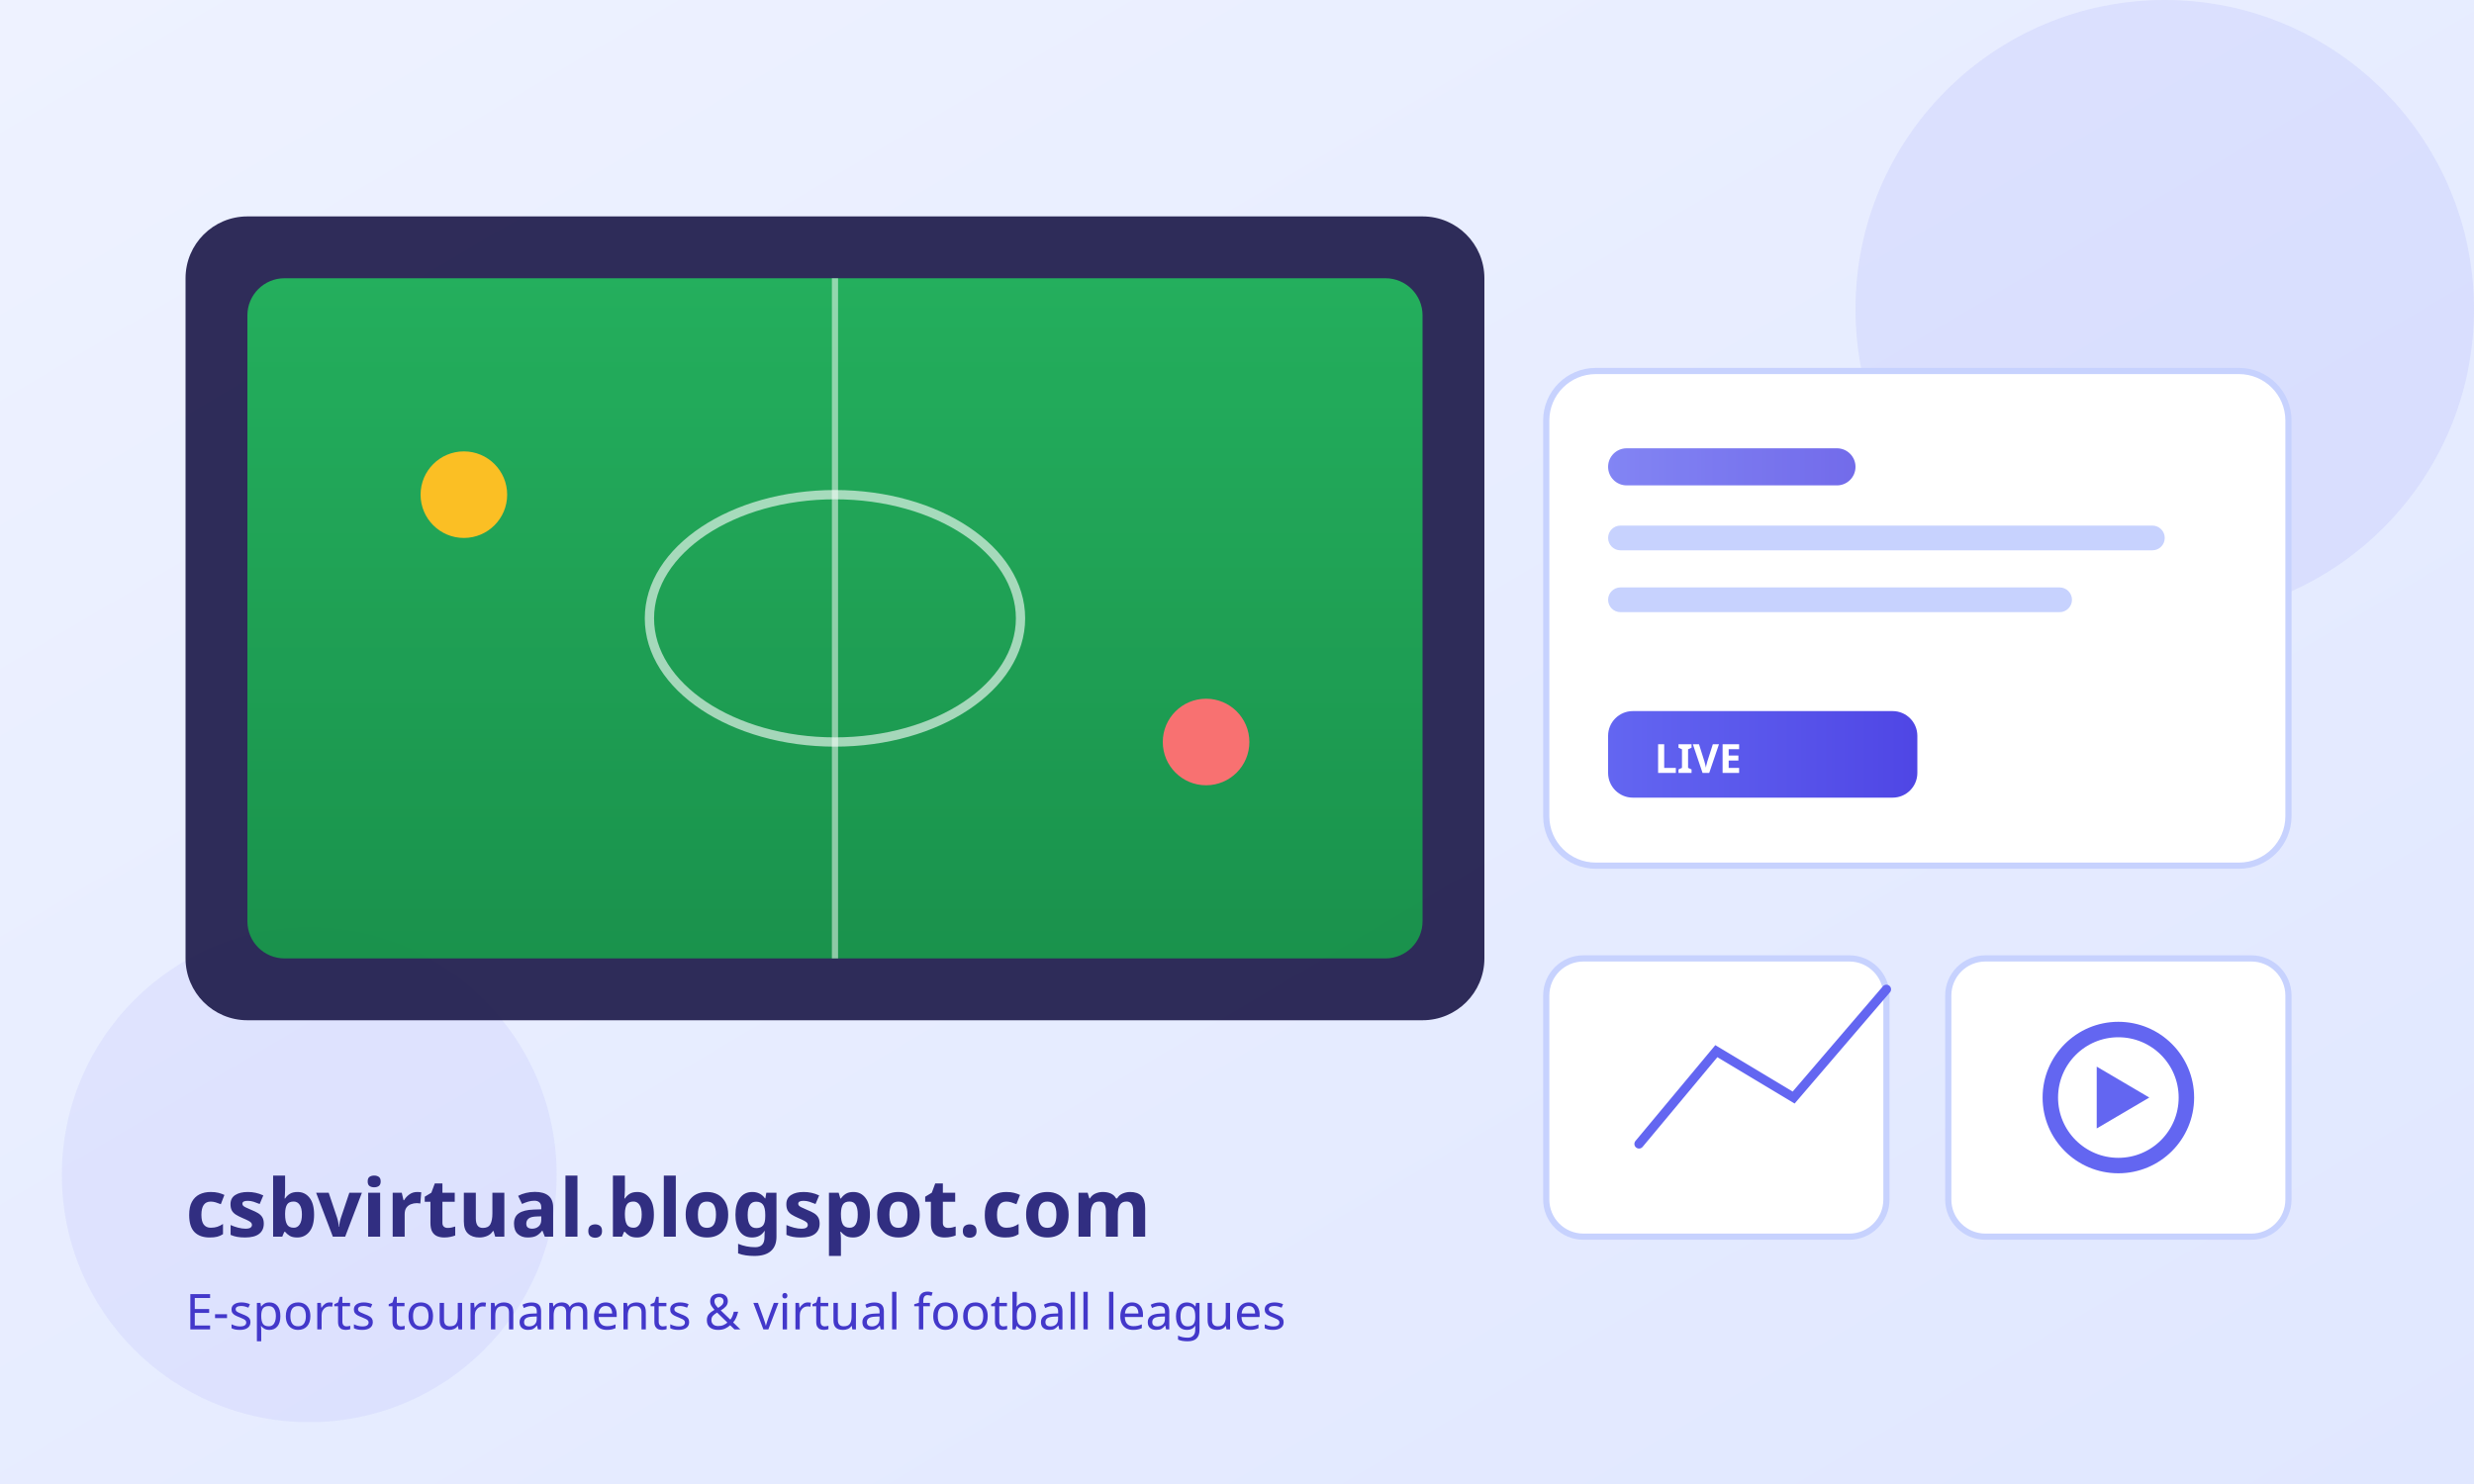
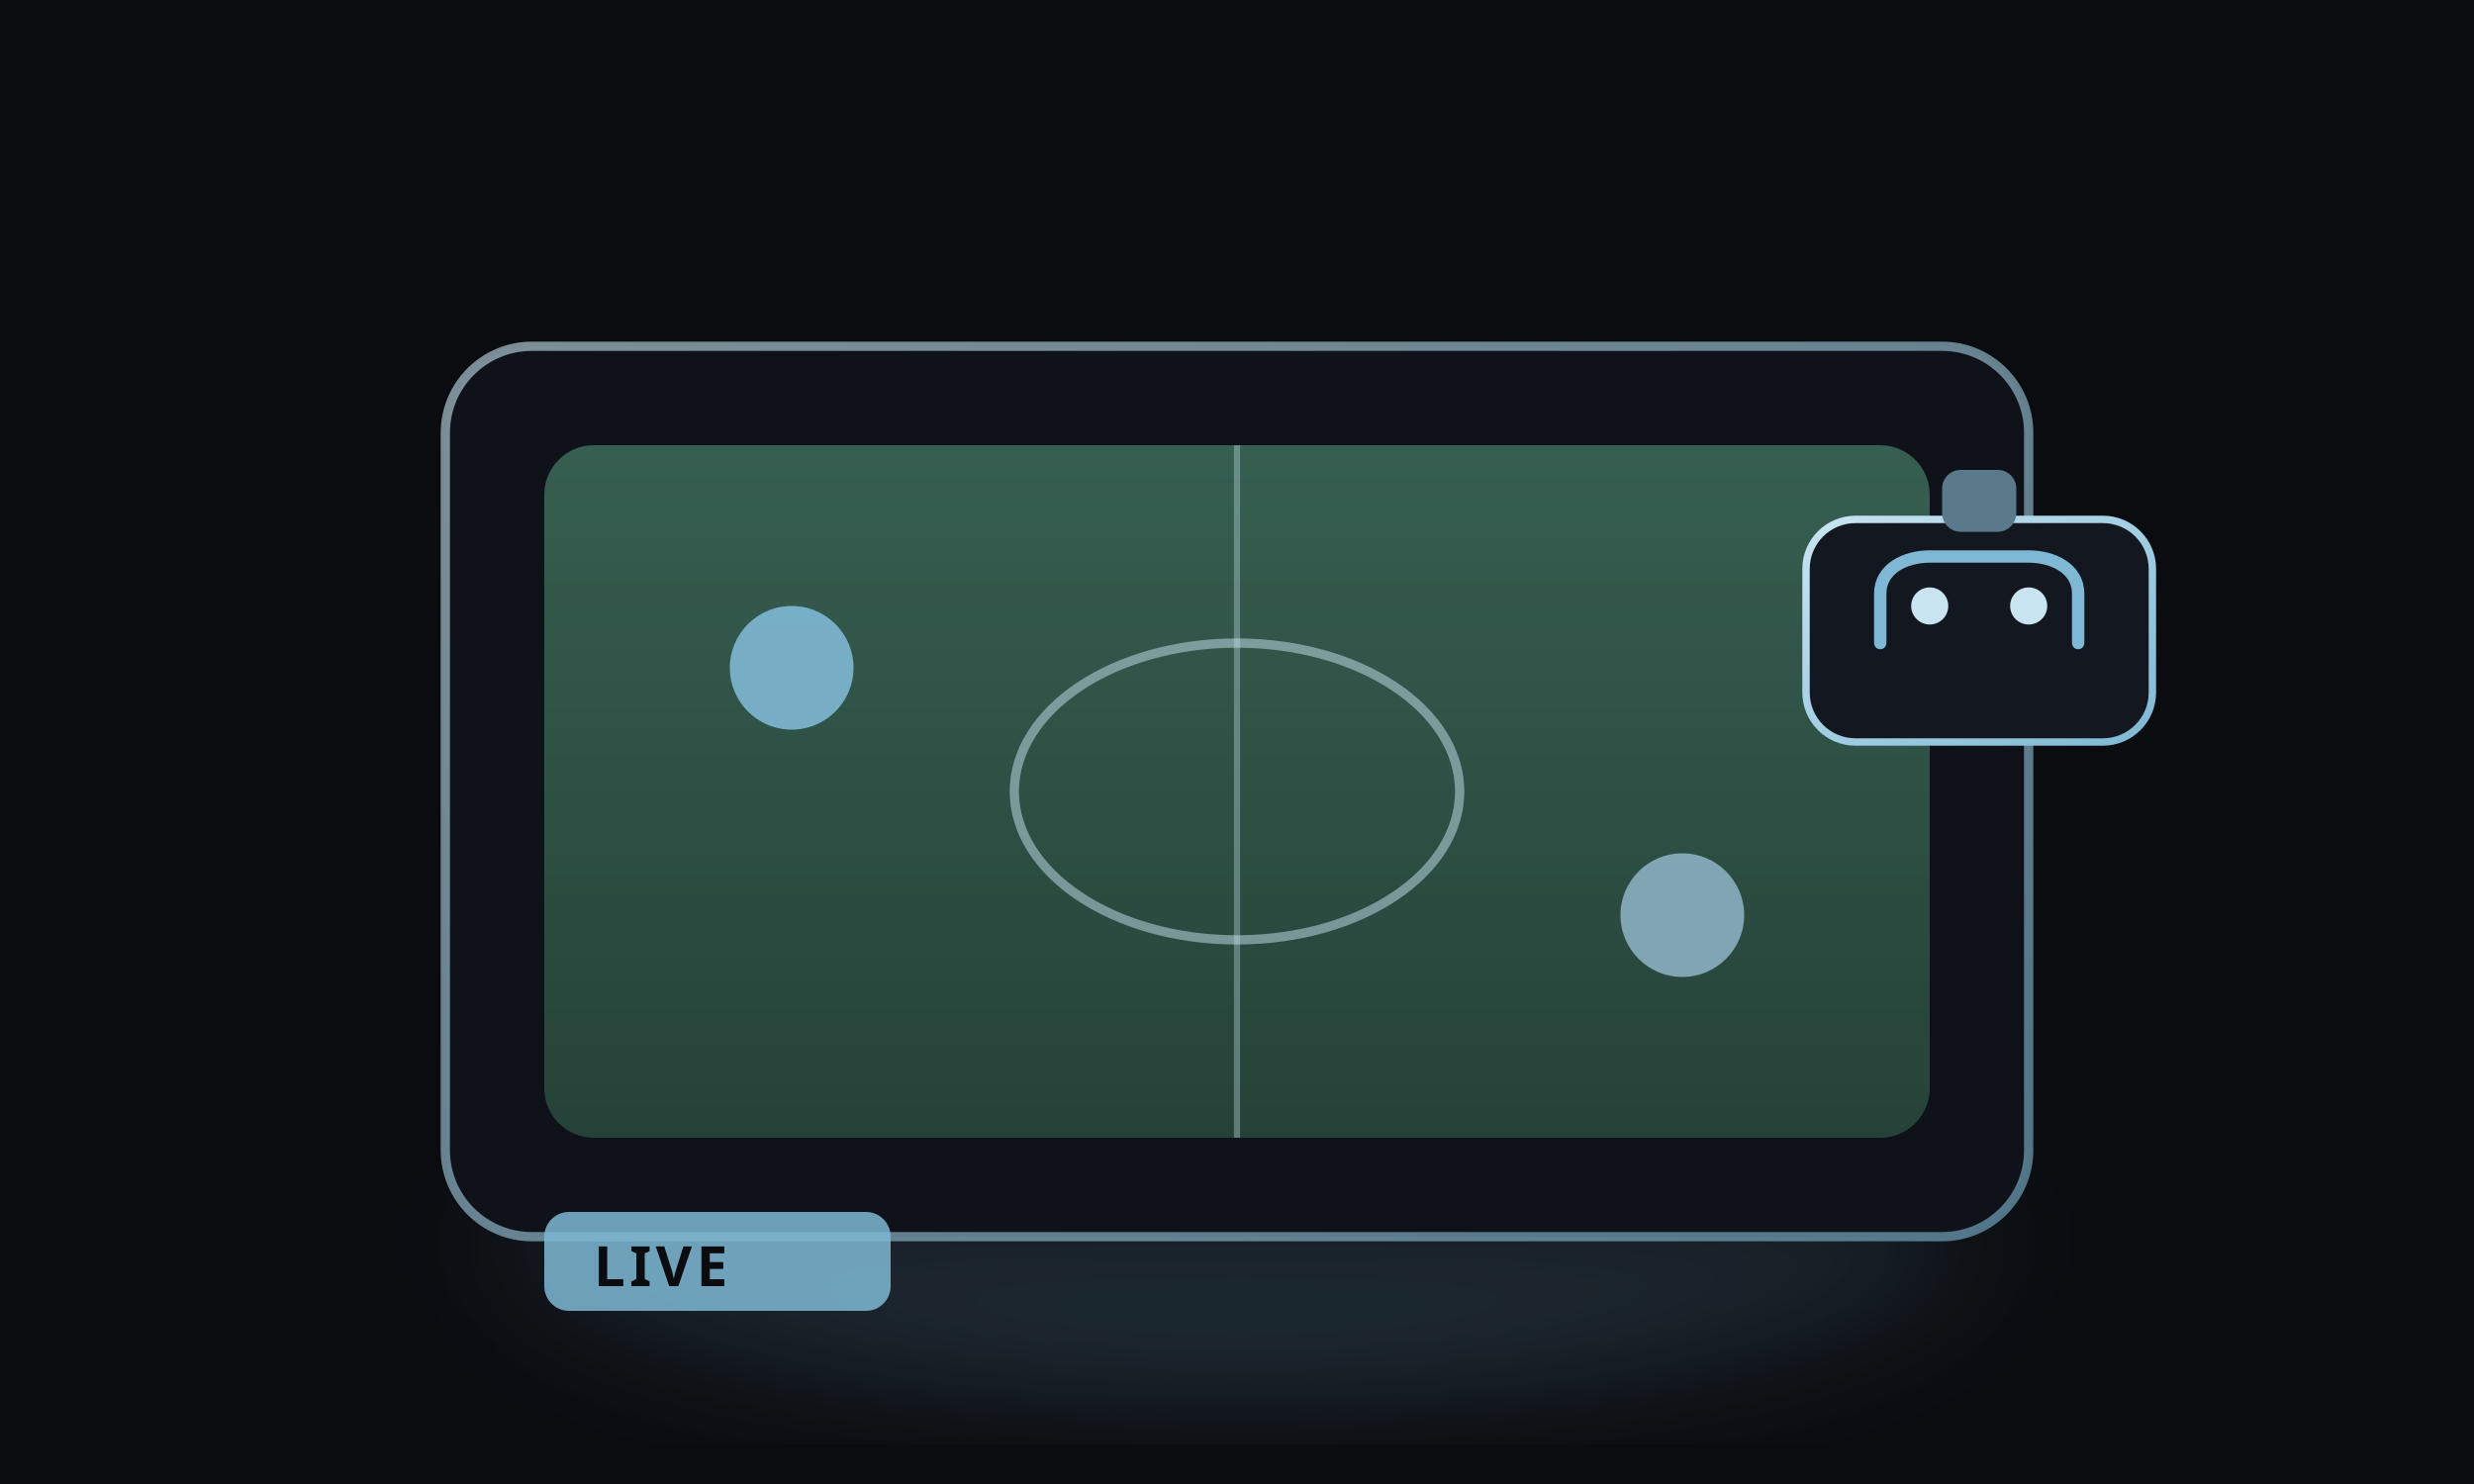
- <svg xmlns="http://www.w3.org/2000/svg" viewBox="0 0 800 480" role="img" aria-label="CSB Virtual e-sports">
+ <svg xmlns="http://www.w3.org/2000/svg" viewBox="0 0 400 240" role="img" aria-label="CSB Virtual">
  <defs>
-     <linearGradient id="bg2" x1="0%" y1="0%" x2="100%" y2="100%">
-       <stop offset="0%" stop-color="#eef2ff" />
-       <stop offset="100%" stop-color="#e0e7ff" />
+     <linearGradient id="csb-ice" x1="0%" y1="0%" x2="100%" y2="100%">
+       <stop offset="0%" stop-color="#c8e4f0" />
+       <stop offset="100%" stop-color="#7eb8d4" />
    </linearGradient>
-     <linearGradient id="accent2" x1="0%" y1="0%" x2="100%" y2="0%">
-       <stop offset="0%" stop-color="#6366f1" />
-       <stop offset="100%" stop-color="#4f46e5" />
+     <linearGradient id="csb-field" x1="0%" y1="0%" x2="0%" y2="100%">
+       <stop offset="0%" stop-color="#3d6b5a" />
+       <stop offset="100%" stop-color="#2a4a3d" />
    </linearGradient>
-     <linearGradient id="field" x1="0%" y1="0%" x2="0%" y2="100%">
-       <stop offset="0%" stop-color="#22c55e" />
-       <stop offset="100%" stop-color="#16a34a" />
+     <linearGradient id="csb-glow" x1="50%" y1="100%" x2="50%" y2="0%">
+       <stop offset="0%" stop-color="#7eb8d4" stop-opacity="0.25" />
+       <stop offset="100%" stop-color="#7eb8d4" stop-opacity="0" />
    </linearGradient>
+     <filter id="csb-blur" x="-20%" y="-20%" width="140%" height="140%">
+       <feGaussianBlur stdDeviation="10" />
+     </filter>
  </defs>
-   <rect width="800" height="480" fill="url(#bg2)" />
-   <circle cx="700" cy="100" r="100" fill="#6366f1" opacity="0.1" />
-   <circle cx="100" cy="380" r="80" fill="#6366f1" opacity="0.08" />
-   <rect x="60" y="70" width="420" height="260" rx="20" fill="#1e1b4b" opacity="0.92" />
-   <rect x="80" y="90" width="380" height="220" rx="12" fill="url(#field)" opacity="0.85" />
-   <ellipse cx="270" cy="200" rx="60" ry="40" fill="none" stroke="#fff" stroke-width="3" opacity="0.6" />
-   <line x1="270" y1="90" x2="270" y2="310" stroke="#fff" stroke-width="2" opacity="0.5" />
-   <circle cx="150" cy="160" r="14" fill="#fbbf24" />
-   <circle cx="390" cy="240" r="14" fill="#f87171" />
-   <rect x="500" y="120" width="240" height="160" rx="16" fill="#fff" stroke="#c7d2fe" stroke-width="2" />
-   <rect x="520" y="145" width="80" height="12" rx="6" fill="url(#accent2)" opacity="0.8" />
-   <rect x="520" y="170" width="180" height="8" rx="4" fill="#c7d2fe" />
-   <rect x="520" y="190" width="150" height="8" rx="4" fill="#c7d2fe" />
-   <rect x="520" y="230" width="100" height="28" rx="8" fill="url(#accent2)" />
-   <text x="535" y="250" font-family="system-ui, sans-serif" font-size="13" font-weight="700" fill="#fff">LIVE</text>
-   <rect x="500" y="310" width="110" height="90" rx="12" fill="#fff" stroke="#c7d2fe" stroke-width="2" />
-   <path d="M530 370 L555 340 L580 355 L610 320" fill="none" stroke="#6366f1" stroke-width="3" stroke-linecap="round" />
-   <rect x="630" y="310" width="110" height="90" rx="12" fill="#fff" stroke="#c7d2fe" stroke-width="2" />
-   <circle cx="685" cy="355" r="22" fill="none" stroke="#6366f1" stroke-width="5" />
-   <polygon points="678,345 678,365 695,355" fill="#6366f1" />
-   <text x="60" y="400" font-family="system-ui, sans-serif" font-size="26" font-weight="700" fill="#312e81">csbvirtual.blogspot.com</text>
-   <text x="60" y="430" font-family="system-ui, sans-serif" font-size="16" fill="#4338ca">E-sports tournaments &amp; virtual football leagues</text>
+   <rect width="400" height="240" fill="#0a0c10" />
+   <ellipse cx="200" cy="200" rx="120" ry="24" fill="url(#csb-glow)" filter="url(#csb-blur)" />
+   <rect x="72" y="56" width="256" height="144" rx="14" fill="#0f1218" stroke="url(#csb-ice)" stroke-width="1.5" stroke-opacity="0.6" />
+   <rect x="88" y="72" width="224" height="112" rx="8" fill="url(#csb-field)" opacity="0.85" />
+   <ellipse cx="200" cy="128" rx="36" ry="24" fill="none" stroke="#c8e4f0" stroke-width="1.5" stroke-opacity="0.5" />
+   <line x1="200" y1="72" x2="200" y2="184" stroke="#c8e4f0" stroke-width="1" stroke-opacity="0.35" />
+   <circle cx="128" cy="108" r="10" fill="#7eb8d4" opacity="0.9" />
+   <circle cx="272" cy="148" r="10" fill="#9ec4d9" opacity="0.75" />
+   <g transform="translate(292, 68)">
+     <rect x="0" y="16" width="56" height="36" rx="8" fill="#131820" stroke="url(#csb-ice)" stroke-width="1.2" />
+     <path d="M12 36 L12 28 C12 24 16 22 20 22 H36 C40 22 44 24 44 28 V36" stroke="#7eb8d4" stroke-width="2" fill="none" stroke-linecap="round" />
+     <circle cx="20" cy="30" r="3" fill="#c8e4f0" />
+     <circle cx="36" cy="30" r="3" fill="#c8e4f0" />
+     <rect x="22" y="8" width="12" height="10" rx="3" fill="#5a7a8c" />
+   </g>
+   <rect x="88" y="196" width="56" height="16" rx="4" fill="#7eb8d4" opacity="0.85" />
+   <text x="96" y="208" font-family="system-ui, sans-serif" font-size="9" font-weight="700" fill="#0a0c10" letter-spacing="0.08em">LIVE</text>
</svg>
